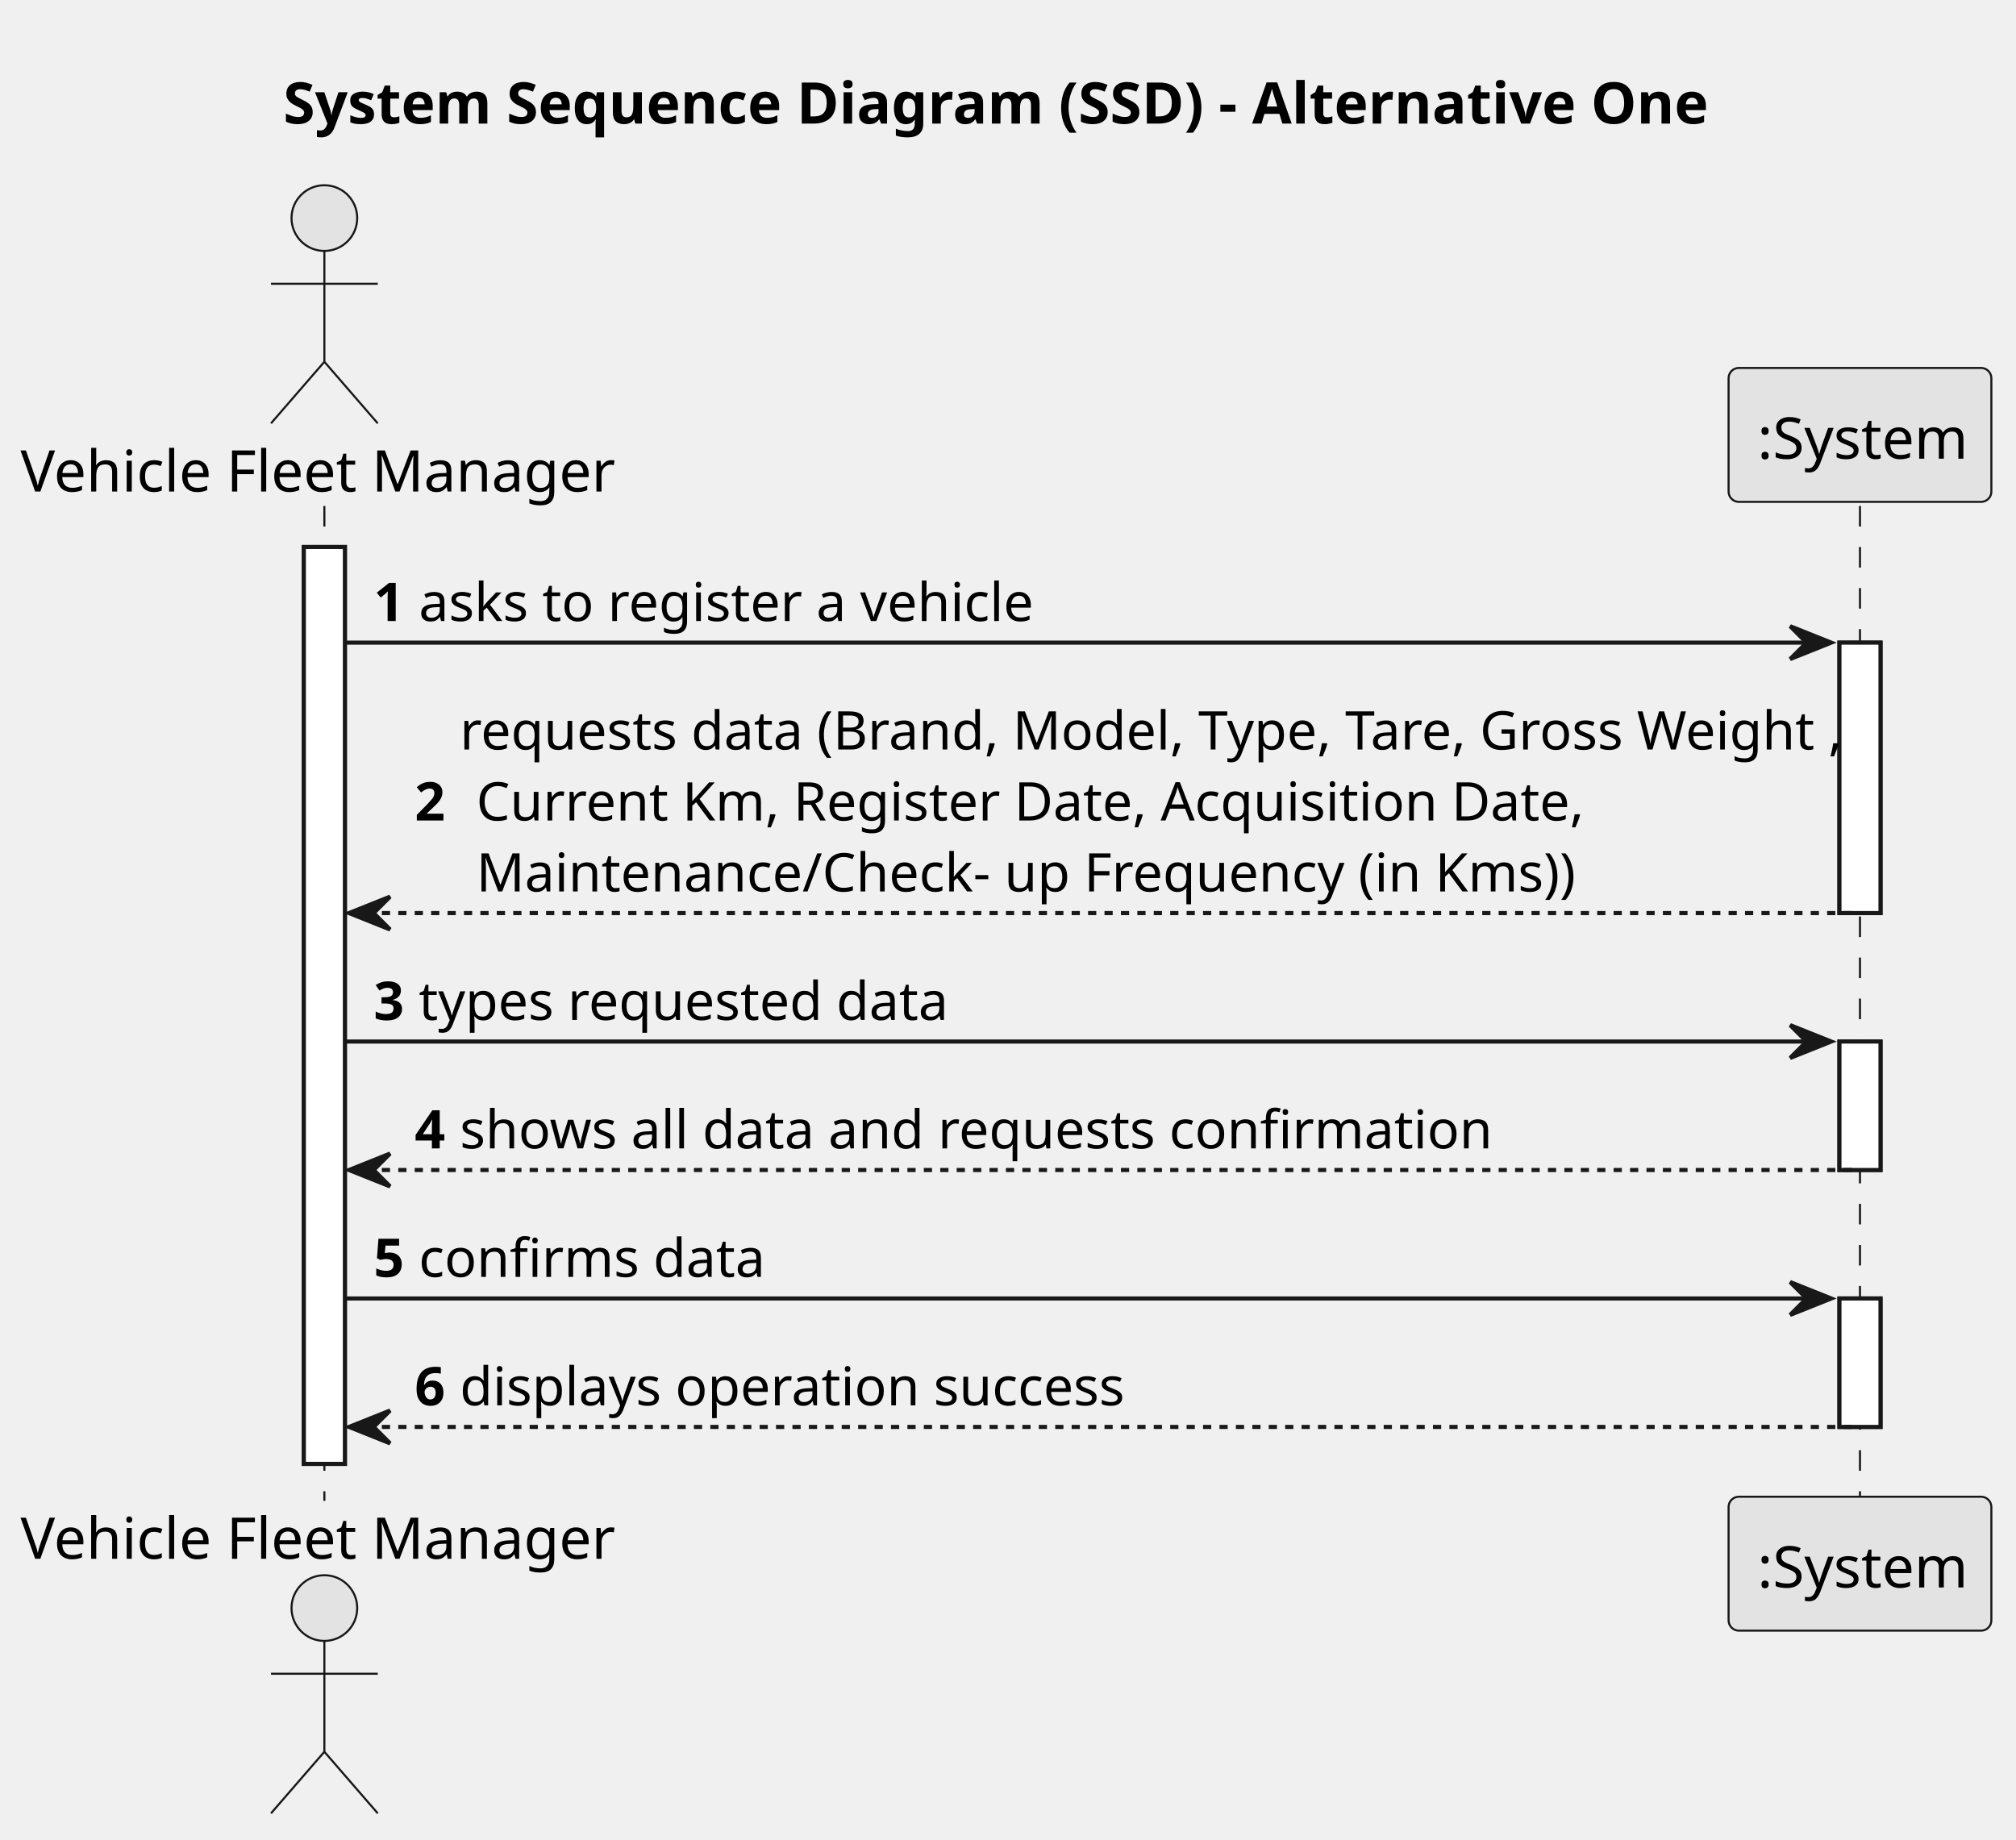
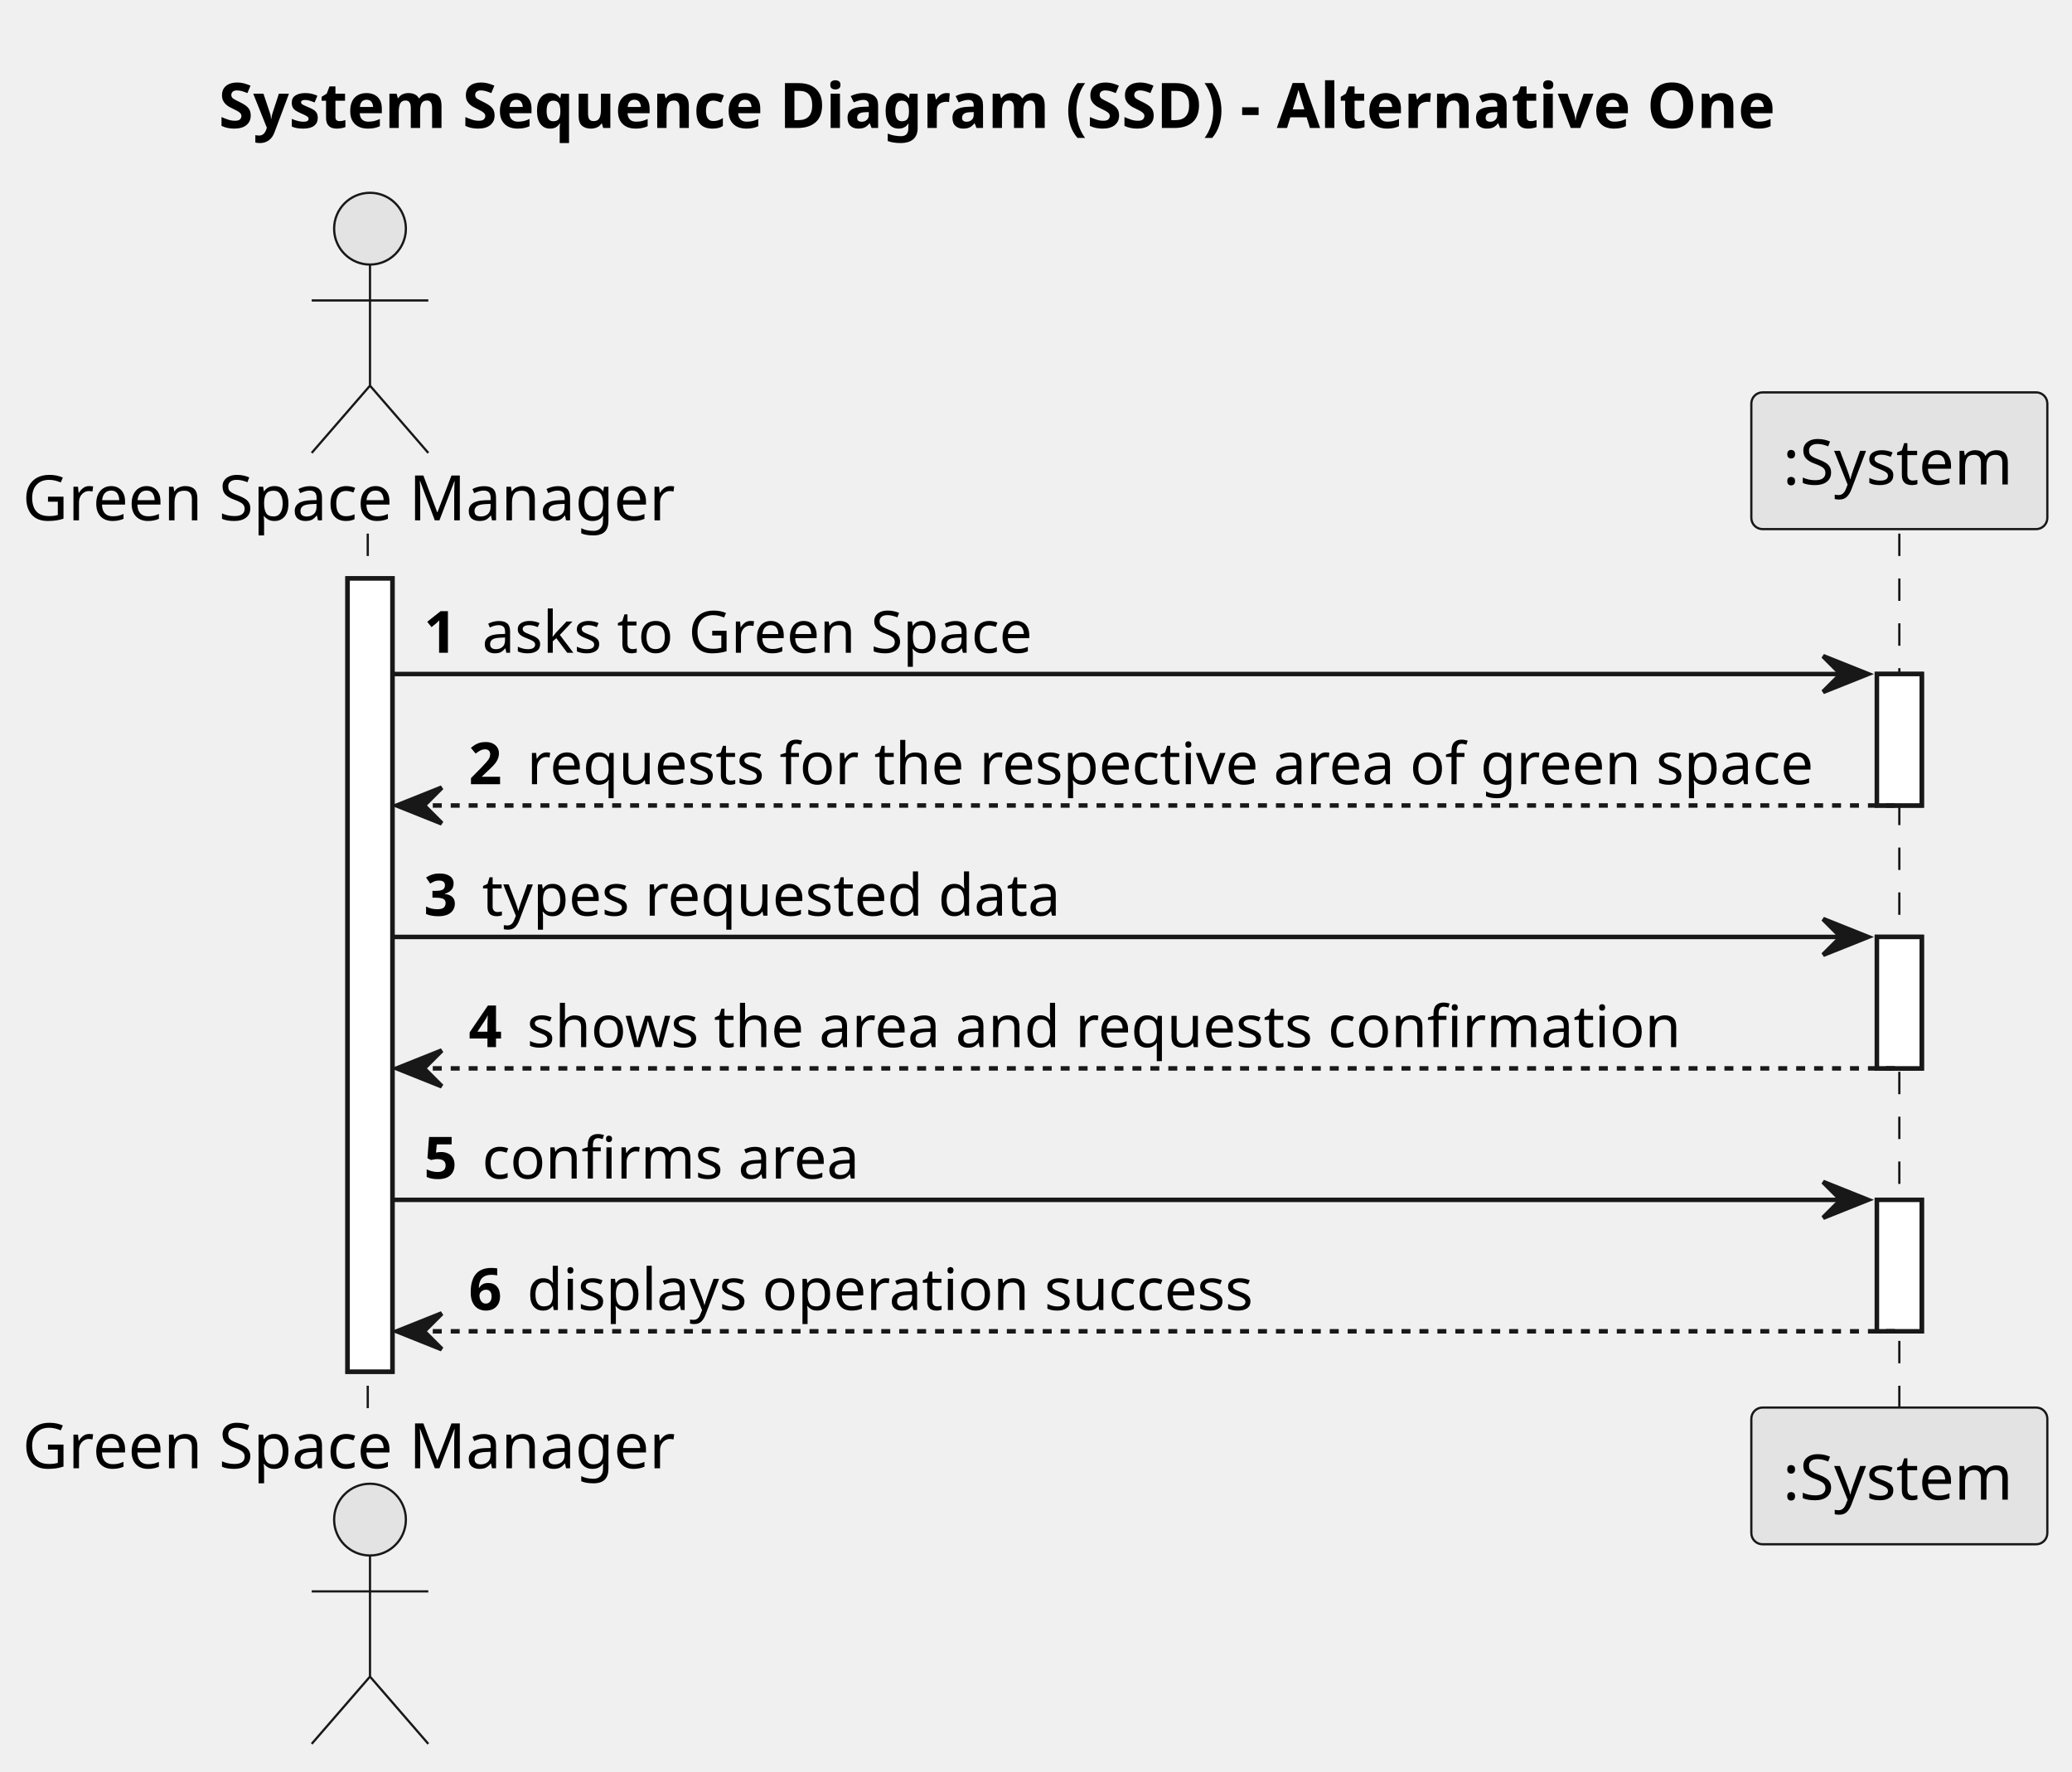
- <svg xmlns="http://www.w3.org/2000/svg" contentStyleType="text/css" height="448px" preserveAspectRatio="none" style="width:491px;height:448px;background:#FFFFFF;" version="1.1" viewBox="0 0 491 448" width="491px" zoomAndPan="magnify">
+ <svg xmlns="http://www.w3.org/2000/svg" contentStyleType="text/css" height="395px" preserveAspectRatio="none" style="width:462px;height:395px;background:#FFFFFF;" version="1.1" viewBox="0 0 462 395" width="462px" zoomAndPan="magnify">
  <defs />
  <g>
-     <text fill="#000000" font-family="sans-serif" font-size="14" font-weight="bold" lengthAdjust="spacing" textLength="351" x="69" y="30.107">System Sequence Diagram (SSD) - Alternative One</text>
-     <rect fill="#FFFFFF" height="223.328" style="stroke:#181818;stroke-width:1.0;" width="10" x="74" y="133.242" />
-     <rect fill="#FFFFFF" height="65.873" style="stroke:#181818;stroke-width:1.0;" width="10" x="448" y="156.533" />
-     <rect fill="#FFFFFF" height="31.291" style="stroke:#181818;stroke-width:1.0;" width="10" x="448" y="253.697" />
-     <rect fill="#FFFFFF" height="31.291" style="stroke:#181818;stroke-width:1.0;" width="10" x="448" y="316.279" />
-     <line style="stroke:#181818;stroke-width:0.5;stroke-dasharray:5.0,5.0;" x1="79" x2="79" y1="123.242" y2="365.57" />
-     <line style="stroke:#181818;stroke-width:0.5;stroke-dasharray:5.0,5.0;" x1="453" x2="453" y1="123.242" y2="365.57" />
-     <text fill="#000000" font-family="sans-serif" font-size="14" lengthAdjust="spacing" textLength="142" x="5" y="119.728">Vehicle Fleet Manager</text>
-     <ellipse cx="79" cy="53.121" fill="#E3E3E3" rx="8" ry="8" style="stroke:#181818;stroke-width:0.5;" />
-     <path d="M79,61.121 L79,88.121 M66,69.121 L92,69.121 M79,88.121 L66,103.121 M79,88.121 L92,103.121 " fill="none" style="stroke:#181818;stroke-width:0.5;" />
-     <text fill="#000000" font-family="sans-serif" font-size="14" lengthAdjust="spacing" textLength="142" x="5" y="379.678">Vehicle Fleet Manager</text>
-     <ellipse cx="79" cy="391.691" fill="#E3E3E3" rx="8" ry="8" style="stroke:#181818;stroke-width:0.5;" />
-     <path d="M79,399.691 L79,426.691 M66,407.691 L92,407.691 M79,426.691 L66,441.691 M79,426.691 L92,441.691 " fill="none" style="stroke:#181818;stroke-width:0.5;" />
-     <rect fill="#E3E3E3" height="32.621" rx="2.5" ry="2.5" style="stroke:#181818;stroke-width:0.5;" width="64" x="421" y="89.621" />
-     <text fill="#000000" font-family="sans-serif" font-size="14" lengthAdjust="spacing" textLength="50" x="428" y="111.728">:System</text>
-     <rect fill="#E3E3E3" height="32.621" rx="2.5" ry="2.5" style="stroke:#181818;stroke-width:0.5;" width="64" x="421" y="364.57" />
-     <text fill="#000000" font-family="sans-serif" font-size="14" lengthAdjust="spacing" textLength="50" x="428" y="386.678">:System</text>
-     <rect fill="#FFFFFF" height="223.328" style="stroke:#181818;stroke-width:1.0;" width="10" x="74" y="133.242" />
-     <rect fill="#FFFFFF" height="65.873" style="stroke:#181818;stroke-width:1.0;" width="10" x="448" y="156.533" />
-     <rect fill="#FFFFFF" height="31.291" style="stroke:#181818;stroke-width:1.0;" width="10" x="448" y="253.697" />
-     <rect fill="#FFFFFF" height="31.291" style="stroke:#181818;stroke-width:1.0;" width="10" x="448" y="316.279" />
-     <polygon fill="#181818" points="436,152.533,446,156.533,436,160.533,440,156.533" style="stroke:#181818;stroke-width:1.0;" />
-     <line style="stroke:#181818;stroke-width:1.0;" x1="84" x2="442" y1="156.533" y2="156.533" />
-     <text fill="#000000" font-family="sans-serif" font-size="13" font-weight="bold" lengthAdjust="spacing" textLength="7" x="91" y="151.27">1</text>
-     <text fill="#000000" font-family="sans-serif" font-size="13" lengthAdjust="spacing" textLength="144" x="102" y="151.27">asks to register a vehicle</text>
-     <polygon fill="#181818" points="95,218.406,85,222.406,95,226.406,91,222.406" style="stroke:#181818;stroke-width:1.0;" />
-     <line style="stroke:#181818;stroke-width:1.0;stroke-dasharray:2.0,2.0;" x1="89" x2="452" y1="222.406" y2="222.406" />
-     <text fill="#000000" font-family="sans-serif" font-size="13" font-weight="bold" lengthAdjust="spacing" textLength="7" x="101" y="199.852">2</text>
-     <text fill="#000000" font-family="sans-serif" font-size="13" lengthAdjust="spacing" textLength="329" x="112" y="182.561">requests data (Brand, Model, Type, Tare, Gross Weight ,</text>
-     <text fill="#000000" font-family="sans-serif" font-size="13" lengthAdjust="spacing" textLength="260" x="116" y="199.852">Current Km, Register Date, Acquisition Date,</text>
-     <text fill="#000000" font-family="sans-serif" font-size="13" lengthAdjust="spacing" textLength="259" x="116" y="217.144">Maintenance/Check- up Frequency (in Kms))</text>
-     <polygon fill="#181818" points="436,249.697,446,253.697,436,257.697,440,253.697" style="stroke:#181818;stroke-width:1.0;" />
-     <line style="stroke:#181818;stroke-width:1.0;" x1="84" x2="442" y1="253.697" y2="253.697" />
-     <text fill="#000000" font-family="sans-serif" font-size="13" font-weight="bold" lengthAdjust="spacing" textLength="7" x="91" y="248.435">3</text>
-     <text fill="#000000" font-family="sans-serif" font-size="13" lengthAdjust="spacing" textLength="122" x="102" y="248.435">types requested data</text>
-     <polygon fill="#181818" points="95,280.988,85,284.988,95,288.988,91,284.988" style="stroke:#181818;stroke-width:1.0;" />
-     <line style="stroke:#181818;stroke-width:1.0;stroke-dasharray:2.0,2.0;" x1="89" x2="452" y1="284.988" y2="284.988" />
-     <text fill="#000000" font-family="sans-serif" font-size="13" font-weight="bold" lengthAdjust="spacing" textLength="7" x="101" y="279.726">4</text>
-     <text fill="#000000" font-family="sans-serif" font-size="13" lengthAdjust="spacing" textLength="236" x="112" y="279.726">shows all data and requests confirmation</text>
-     <polygon fill="#181818" points="436,312.279,446,316.279,436,320.279,440,316.279" style="stroke:#181818;stroke-width:1.0;" />
-     <line style="stroke:#181818;stroke-width:1.0;" x1="84" x2="442" y1="316.279" y2="316.279" />
-     <text fill="#000000" font-family="sans-serif" font-size="13" font-weight="bold" lengthAdjust="spacing" textLength="7" x="91" y="311.017">5</text>
-     <text fill="#000000" font-family="sans-serif" font-size="13" lengthAdjust="spacing" textLength="78" x="102" y="311.017">confirms data</text>
-     <polygon fill="#181818" points="95,343.57,85,347.57,95,351.57,91,347.57" style="stroke:#181818;stroke-width:1.0;" />
-     <line style="stroke:#181818;stroke-width:1.0;stroke-dasharray:2.0,2.0;" x1="89" x2="452" y1="347.57" y2="347.57" />
-     <text fill="#000000" font-family="sans-serif" font-size="13" font-weight="bold" lengthAdjust="spacing" textLength="7" x="101" y="342.308">6</text>
-     <text fill="#000000" font-family="sans-serif" font-size="13" lengthAdjust="spacing" textLength="158" x="112" y="342.308">displays operation success</text>
+     <text fill="#000000" font-family="sans-serif" font-size="14" font-weight="bold" lengthAdjust="spacing" textLength="363" x="48.75" y="28.535">System Sequence Diagram (SSD) - Alternative One</text>
+     <rect fill="#FFFFFF" height="176.863" style="stroke:#181818;stroke-width:1.0;" width="10" x="77.5" y="128.977" />
+     <rect fill="#FFFFFF" height="29.311" style="stroke:#181818;stroke-width:1.0;" width="10" x="418.5" y="150.287" />
+     <rect fill="#FFFFFF" height="29.311" style="stroke:#181818;stroke-width:1.0;" width="10" x="418.5" y="208.908" />
+     <rect fill="#FFFFFF" height="29.311" style="stroke:#181818;stroke-width:1.0;" width="10" x="418.5" y="267.529" />
+     <line style="stroke:#181818;stroke-width:0.5;stroke-dasharray:5.0,5.0;" x1="82" x2="82" y1="118.977" y2="314.84" />
+     <line style="stroke:#181818;stroke-width:0.5;stroke-dasharray:5.0,5.0;" x1="423.5" x2="423.5" y1="118.977" y2="314.84" />
+     <text fill="#000000" font-family="sans-serif" font-size="14" lengthAdjust="spacing" textLength="149" x="5" y="116.023">Green Space Manager</text>
+     <ellipse cx="82.5" cy="50.988" fill="#E3E3E3" rx="8" ry="8" style="stroke:#181818;stroke-width:0.5;" />
+     <path d="M82.5,58.988 L82.5,85.988 M69.5,66.988 L95.5,66.988 M82.5,85.988 L69.5,100.988 M82.5,85.988 L95.5,100.988 " fill="none" style="stroke:#181818;stroke-width:0.5;" />
+     <text fill="#000000" font-family="sans-serif" font-size="14" lengthAdjust="spacing" textLength="149" x="5" y="327.375">Green Space Manager</text>
+     <ellipse cx="82.5" cy="338.828" fill="#E3E3E3" rx="8" ry="8" style="stroke:#181818;stroke-width:0.5;" />
+     <path d="M82.5,346.828 L82.5,373.828 M69.5,354.828 L95.5,354.828 M82.5,373.828 L69.5,388.828 M82.5,373.828 L95.5,388.828 " fill="none" style="stroke:#181818;stroke-width:0.5;" />
+     <rect fill="#E3E3E3" height="30.488" rx="2.5" ry="2.5" style="stroke:#181818;stroke-width:0.5;" width="66" x="390.5" y="87.488" />
+     <text fill="#000000" font-family="sans-serif" font-size="14" lengthAdjust="spacing" textLength="52" x="397.5" y="108.023">:System</text>
+     <rect fill="#E3E3E3" height="30.488" rx="2.5" ry="2.5" style="stroke:#181818;stroke-width:0.5;" width="66" x="390.5" y="313.84" />
+     <text fill="#000000" font-family="sans-serif" font-size="14" lengthAdjust="spacing" textLength="52" x="397.5" y="334.375">:System</text>
+     <rect fill="#FFFFFF" height="176.863" style="stroke:#181818;stroke-width:1.0;" width="10" x="77.5" y="128.977" />
+     <rect fill="#FFFFFF" height="29.311" style="stroke:#181818;stroke-width:1.0;" width="10" x="418.5" y="150.287" />
+     <rect fill="#FFFFFF" height="29.311" style="stroke:#181818;stroke-width:1.0;" width="10" x="418.5" y="208.908" />
+     <rect fill="#FFFFFF" height="29.311" style="stroke:#181818;stroke-width:1.0;" width="10" x="418.5" y="267.529" />
+     <polygon fill="#181818" points="406.5,146.287,416.5,150.287,406.5,154.287,410.5,150.287" style="stroke:#181818;stroke-width:1.0;" />
+     <line style="stroke:#181818;stroke-width:1.0;" x1="87.5" x2="412.5" y1="150.287" y2="150.287" />
+     <text fill="#000000" font-family="sans-serif" font-size="13" font-weight="bold" lengthAdjust="spacing" textLength="9" x="94.5" y="145.545">1</text>
+     <text fill="#000000" font-family="sans-serif" font-size="13" lengthAdjust="spacing" textLength="126" x="107.5" y="145.545">asks to Green Space</text>
+     <polygon fill="#181818" points="98.5,175.598,88.5,179.598,98.5,183.598,94.5,179.598" style="stroke:#181818;stroke-width:1.0;" />
+     <line style="stroke:#181818;stroke-width:1.0;stroke-dasharray:2.0,2.0;" x1="92.5" x2="422.5" y1="179.598" y2="179.598" />
+     <text fill="#000000" font-family="sans-serif" font-size="13" font-weight="bold" lengthAdjust="spacing" textLength="9" x="104.5" y="174.856">2</text>
+     <text fill="#000000" font-family="sans-serif" font-size="13" lengthAdjust="spacing" textLength="294" x="117.5" y="174.856">requests for the respective area of green space</text>
+     <polygon fill="#181818" points="406.5,204.908,416.5,208.908,406.5,212.908,410.5,208.908" style="stroke:#181818;stroke-width:1.0;" />
+     <line style="stroke:#181818;stroke-width:1.0;" x1="87.5" x2="412.5" y1="208.908" y2="208.908" />
+     <text fill="#000000" font-family="sans-serif" font-size="13" font-weight="bold" lengthAdjust="spacing" textLength="9" x="94.5" y="204.166">3</text>
+     <text fill="#000000" font-family="sans-serif" font-size="13" lengthAdjust="spacing" textLength="131" x="107.5" y="204.166">types requested data</text>
+     <polygon fill="#181818" points="98.5,234.219,88.5,238.219,98.5,242.219,94.5,238.219" style="stroke:#181818;stroke-width:1.0;" />
+     <line style="stroke:#181818;stroke-width:1.0;stroke-dasharray:2.0,2.0;" x1="92.5" x2="422.5" y1="238.219" y2="238.219" />
+     <text fill="#000000" font-family="sans-serif" font-size="13" font-weight="bold" lengthAdjust="spacing" textLength="9" x="104.5" y="233.477">4</text>
+     <text fill="#000000" font-family="sans-serif" font-size="13" lengthAdjust="spacing" textLength="264" x="117.5" y="233.477">shows the area and requests confirmation</text>
+     <polygon fill="#181818" points="406.5,263.529,416.5,267.529,406.5,271.529,410.5,267.529" style="stroke:#181818;stroke-width:1.0;" />
+     <line style="stroke:#181818;stroke-width:1.0;" x1="87.5" x2="412.5" y1="267.529" y2="267.529" />
+     <text fill="#000000" font-family="sans-serif" font-size="13" font-weight="bold" lengthAdjust="spacing" textLength="9" x="94.5" y="262.787">5</text>
+     <text fill="#000000" font-family="sans-serif" font-size="13" lengthAdjust="spacing" textLength="86" x="107.5" y="262.787">confirms area</text>
+     <polygon fill="#181818" points="98.5,292.84,88.5,296.84,98.5,300.84,94.5,296.84" style="stroke:#181818;stroke-width:1.0;" />
+     <line style="stroke:#181818;stroke-width:1.0;stroke-dasharray:2.0,2.0;" x1="92.5" x2="422.5" y1="296.84" y2="296.84" />
+     <text fill="#000000" font-family="sans-serif" font-size="13" font-weight="bold" lengthAdjust="spacing" textLength="9" x="104.5" y="292.098">6</text>
+     <text fill="#000000" font-family="sans-serif" font-size="13" lengthAdjust="spacing" textLength="170" x="117.5" y="292.098">displays operation success</text>
  </g>
</svg>
